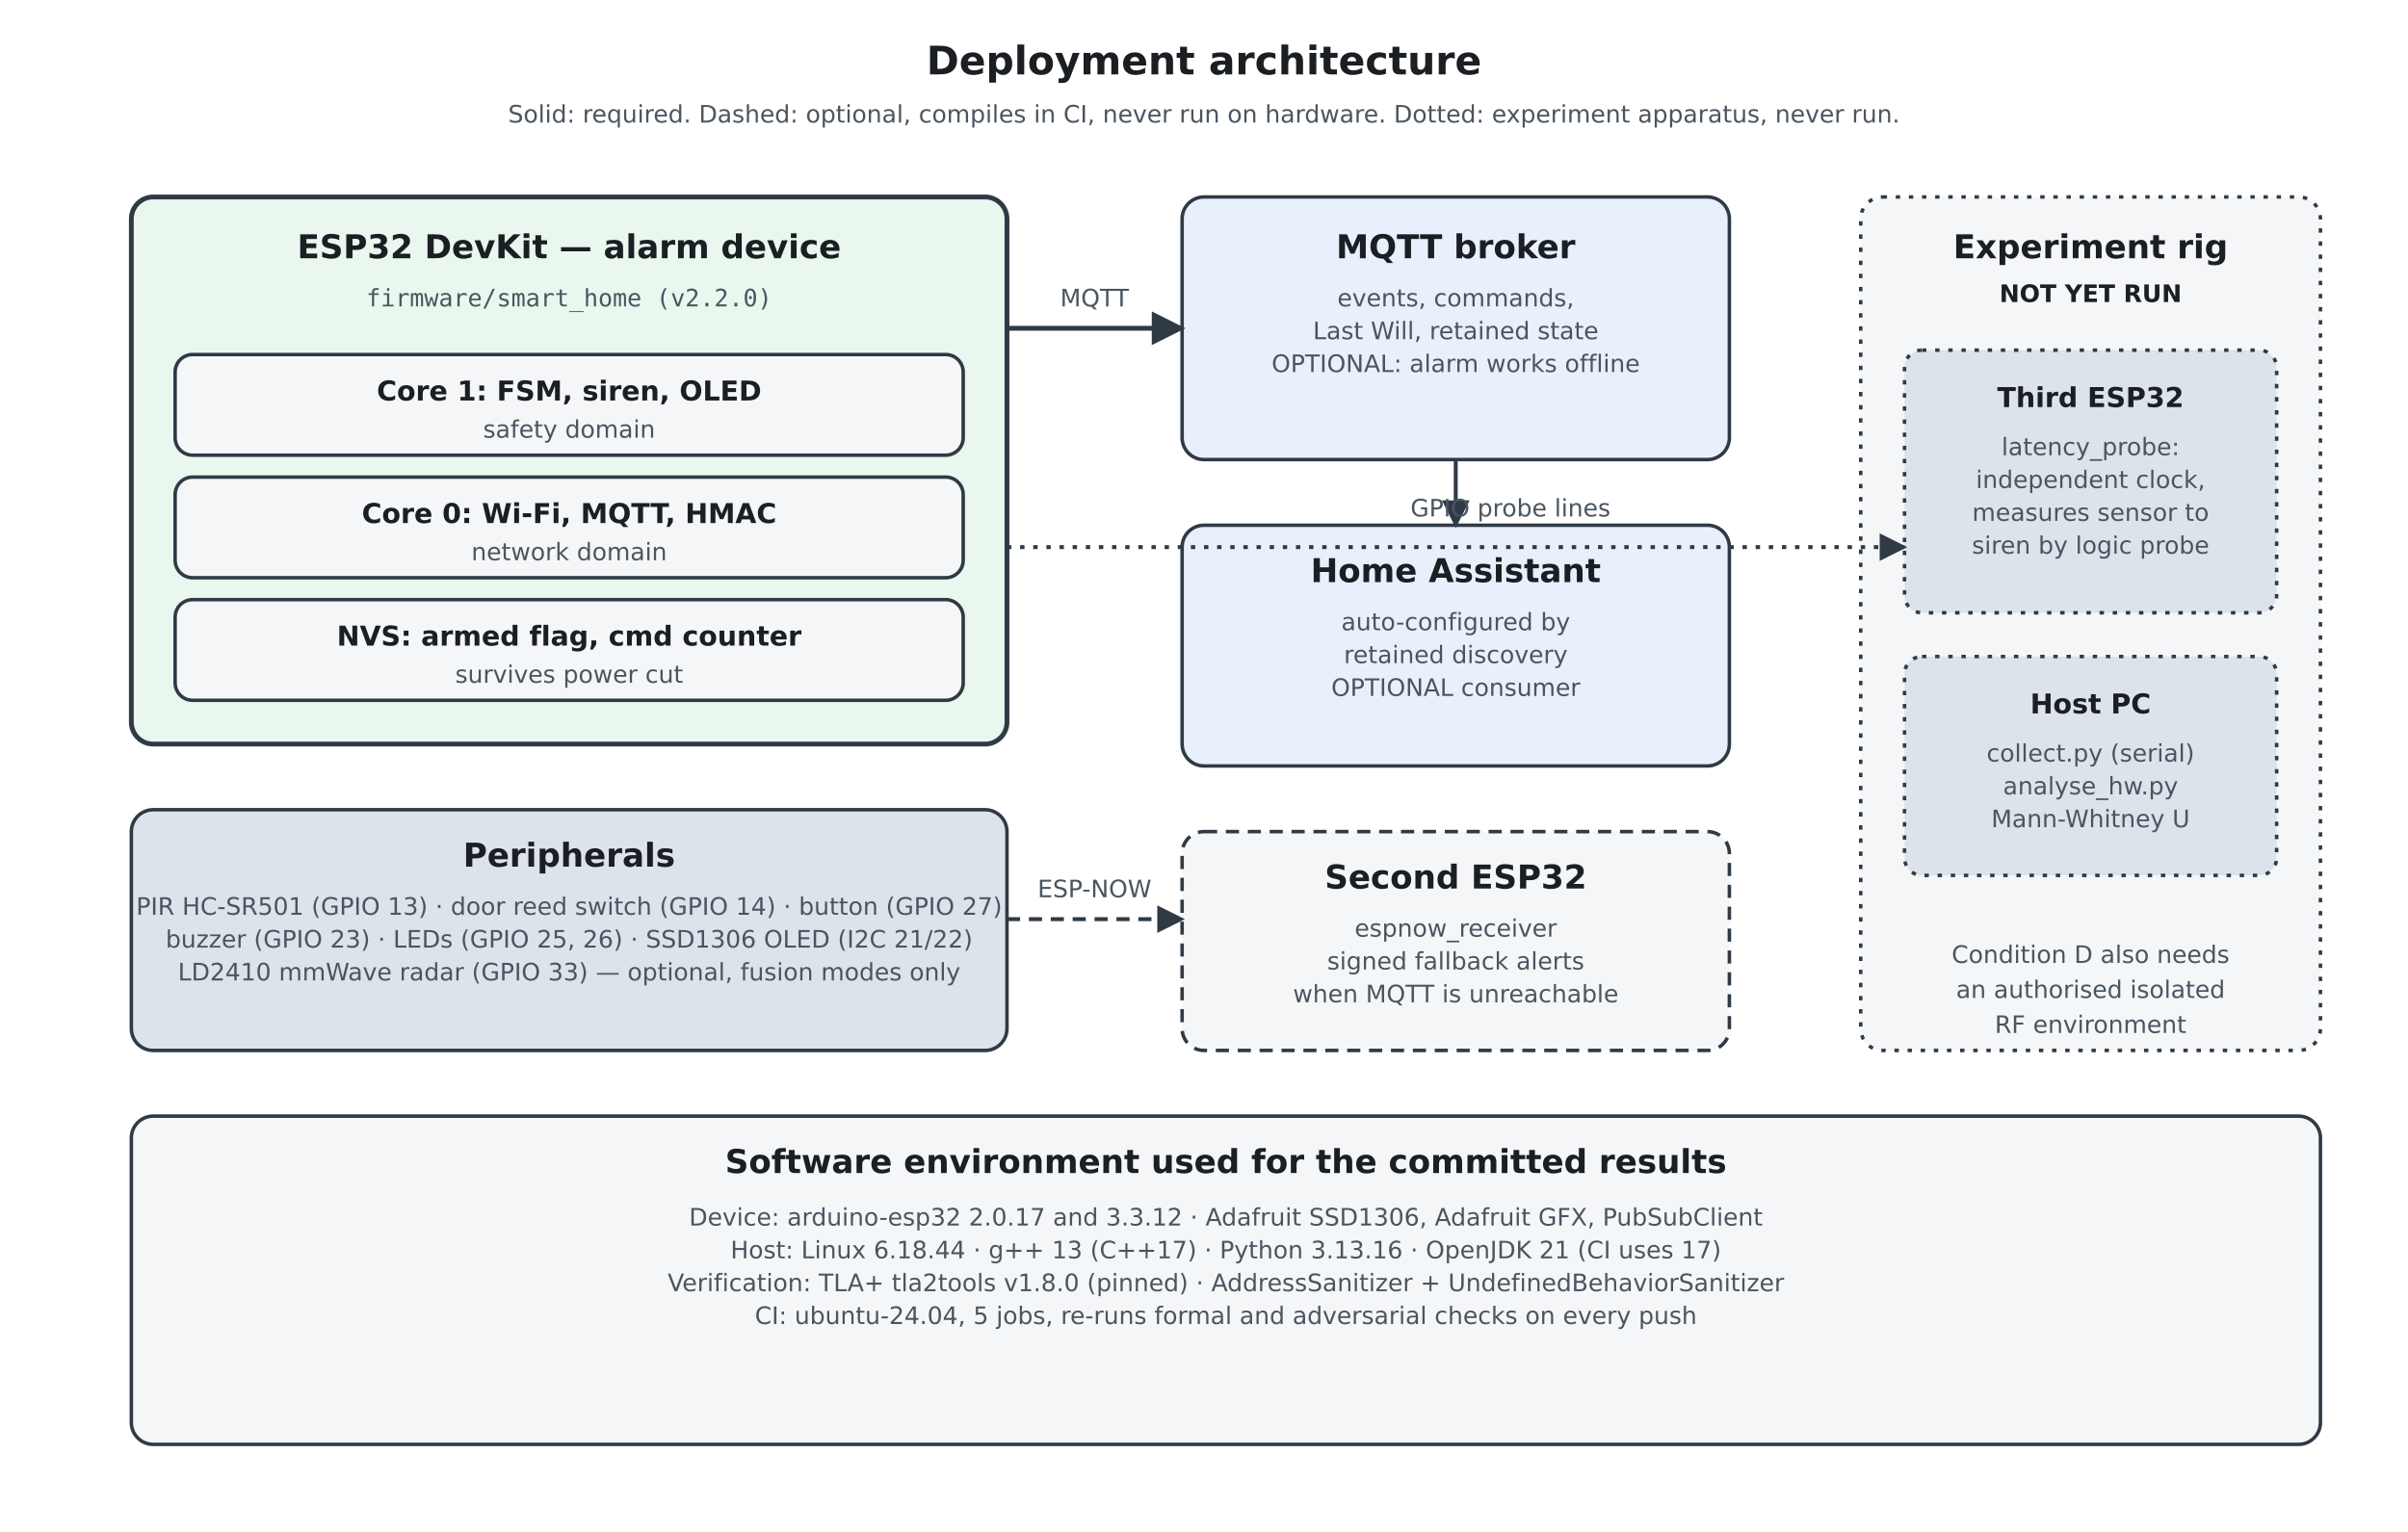
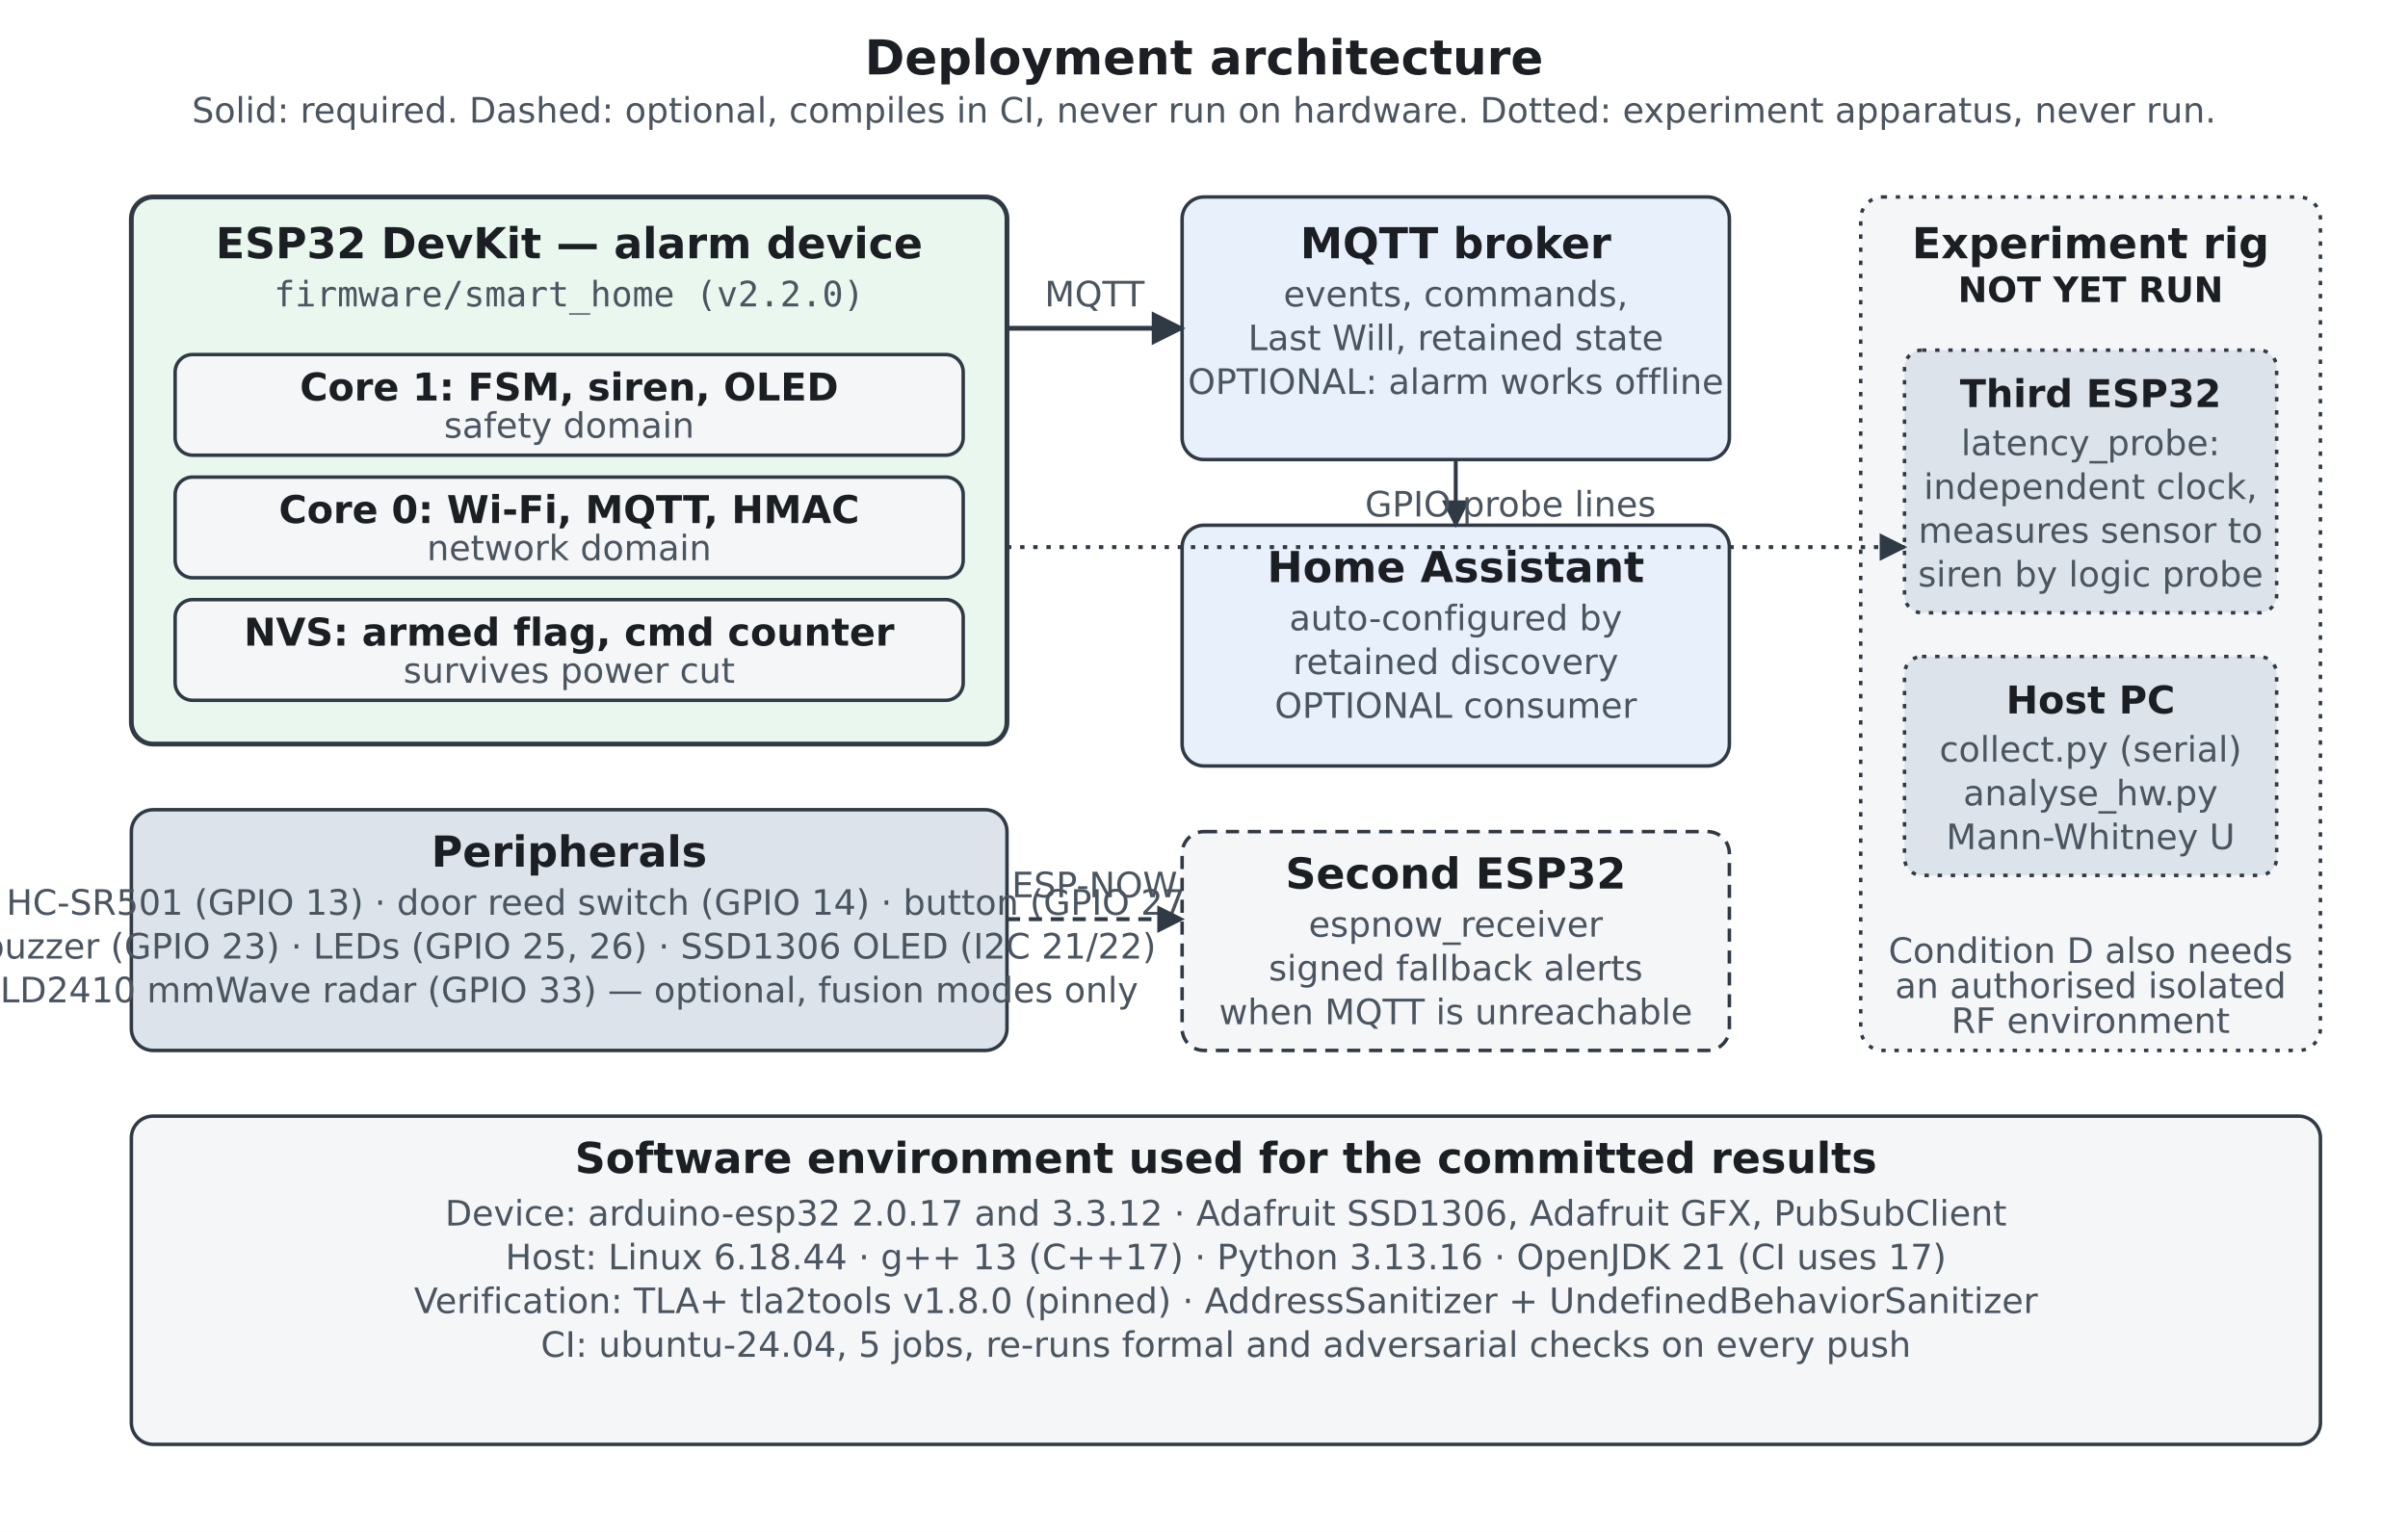
<svg xmlns="http://www.w3.org/2000/svg" width="1100" height="700" viewBox="0 0 1100 700" font-family="DejaVu Sans, Arial, Helvetica, sans-serif">
  <rect width="100%" height="100%" fill="#FFFFFF" />
  <defs>
    <marker id="arr" viewBox="0 0 10 10" refX="9" refY="5" markerWidth="7" markerHeight="7" orient="auto">
      <path d="M0 0 L10 5 L0 10 z" fill="#2F3A45" />
    </marker>
  </defs>
-   <text x="550" y="34" font-size="18" font-family="DejaVu Sans, Arial, Helvetica, sans-serif" text-anchor="middle" fill="#1B1F23" font-weight="bold">Deployment architecture</text>
-   <text x="550" y="56" font-size="11" font-family="DejaVu Sans, Arial, Helvetica, sans-serif" text-anchor="middle" fill="#4A5560">Solid: required. Dashed: optional, compiles in CI, never run on hardware. Dotted: experiment apparatus, never run.</text>
+   <text x="550" y="34" font-size="22" font-family="DejaVu Sans, Arial, Helvetica, sans-serif" text-anchor="middle" fill="#1B1F23" font-weight="bold">Deployment architecture</text>
+   <text x="550" y="56" font-size="16" font-family="DejaVu Sans, Arial, Helvetica, sans-serif" text-anchor="middle" fill="#4A5560">Solid: required. Dashed: optional, compiles in CI, never run on hardware. Dotted: experiment apparatus, never run.</text>
  <rect x="60" y="90" width="400" height="250" rx="10" fill="#E9F7EF" stroke="#2F3A45" stroke-width="2.2" />
-   <text x="260" y="118" font-size="15" font-family="DejaVu Sans, Arial, Helvetica, sans-serif" text-anchor="middle" fill="#1B1F23" font-weight="bold">ESP32 DevKit  —  alarm device</text>
-   <text x="260" y="140" font-size="11" font-family="&quot;DejaVu Sans Mono&quot;, monospace" text-anchor="middle" fill="#4A5560">firmware/smart_home  (v2.2.0)</text>
+   <text x="260" y="118" font-size="19.5" font-family="DejaVu Sans, Arial, Helvetica, sans-serif" text-anchor="middle" fill="#1B1F23" font-weight="bold">ESP32 DevKit  —  alarm device</text>
+   <text x="260" y="140" font-size="16" font-family="&quot;DejaVu Sans Mono&quot;, monospace" text-anchor="middle" fill="#4A5560">firmware/smart_home  (v2.2.0)</text>
  <rect x="80" y="162" width="360" height="46" rx="8" fill="#F4F6F8" stroke="#2F3A45" stroke-width="1.6" />
-   <text x="260" y="183" font-size="12.5" font-family="DejaVu Sans, Arial, Helvetica, sans-serif" text-anchor="middle" fill="#1B1F23" font-weight="bold">Core 1: FSM, siren, OLED</text>
-   <text x="260" y="200" font-size="11" font-family="DejaVu Sans, Arial, Helvetica, sans-serif" text-anchor="middle" fill="#4A5560">safety domain</text>
+   <text x="260" y="183" font-size="17.5" font-family="DejaVu Sans, Arial, Helvetica, sans-serif" text-anchor="middle" fill="#1B1F23" font-weight="bold">Core 1: FSM, siren, OLED</text>
+   <text x="260" y="200" font-size="16" font-family="DejaVu Sans, Arial, Helvetica, sans-serif" text-anchor="middle" fill="#4A5560">safety domain</text>
  <rect x="80" y="218" width="360" height="46" rx="8" fill="#F4F6F8" stroke="#2F3A45" stroke-width="1.6" />
-   <text x="260" y="239" font-size="12.5" font-family="DejaVu Sans, Arial, Helvetica, sans-serif" text-anchor="middle" fill="#1B1F23" font-weight="bold">Core 0: Wi-Fi, MQTT, HMAC</text>
-   <text x="260" y="256" font-size="11" font-family="DejaVu Sans, Arial, Helvetica, sans-serif" text-anchor="middle" fill="#4A5560">network domain</text>
+   <text x="260" y="239" font-size="17.5" font-family="DejaVu Sans, Arial, Helvetica, sans-serif" text-anchor="middle" fill="#1B1F23" font-weight="bold">Core 0: Wi-Fi, MQTT, HMAC</text>
+   <text x="260" y="256" font-size="16" font-family="DejaVu Sans, Arial, Helvetica, sans-serif" text-anchor="middle" fill="#4A5560">network domain</text>
  <rect x="80" y="274" width="360" height="46" rx="8" fill="#F4F6F8" stroke="#2F3A45" stroke-width="1.6" />
-   <text x="260" y="295" font-size="12.5" font-family="DejaVu Sans, Arial, Helvetica, sans-serif" text-anchor="middle" fill="#1B1F23" font-weight="bold">NVS: armed flag, cmd counter</text>
-   <text x="260" y="312" font-size="11" font-family="DejaVu Sans, Arial, Helvetica, sans-serif" text-anchor="middle" fill="#4A5560">survives power cut</text>
+   <text x="260" y="295" font-size="17.5" font-family="DejaVu Sans, Arial, Helvetica, sans-serif" text-anchor="middle" fill="#1B1F23" font-weight="bold">NVS: armed flag, cmd counter</text>
+   <text x="260" y="312" font-size="16" font-family="DejaVu Sans, Arial, Helvetica, sans-serif" text-anchor="middle" fill="#4A5560">survives power cut</text>
  <rect x="60" y="370" width="400" height="110" rx="10" fill="#DCE3EA" stroke="#2F3A45" stroke-width="1.6" />
-   <text x="260" y="396" font-size="15" font-family="DejaVu Sans, Arial, Helvetica, sans-serif" text-anchor="middle" fill="#1B1F23" font-weight="bold">Peripherals</text>
-   <text x="260" y="418" font-size="11" font-family="DejaVu Sans, Arial, Helvetica, sans-serif" text-anchor="middle" fill="#4A5560">PIR HC-SR501 (GPIO 13)  ·  door reed switch (GPIO 14)  ·  button (GPIO 27)</text>
-   <text x="260" y="433" font-size="11" font-family="DejaVu Sans, Arial, Helvetica, sans-serif" text-anchor="middle" fill="#4A5560">buzzer (GPIO 23)  ·  LEDs (GPIO 25, 26)  ·  SSD1306 OLED (I2C 21/22)</text>
-   <text x="260" y="448" font-size="11" font-family="DejaVu Sans, Arial, Helvetica, sans-serif" text-anchor="middle" fill="#4A5560">LD2410 mmWave radar (GPIO 33) — optional, fusion modes only</text>
+   <text x="260" y="396" font-size="19.5" font-family="DejaVu Sans, Arial, Helvetica, sans-serif" text-anchor="middle" fill="#1B1F23" font-weight="bold">Peripherals</text>
+   <text x="260" y="418" font-size="16" font-family="DejaVu Sans, Arial, Helvetica, sans-serif" text-anchor="middle" fill="#4A5560">PIR HC-SR501 (GPIO 13)  ·  door reed switch (GPIO 14)  ·  button (GPIO 27)</text>
+   <text x="260" y="438" font-size="16" font-family="DejaVu Sans, Arial, Helvetica, sans-serif" text-anchor="middle" fill="#4A5560">buzzer (GPIO 23)  ·  LEDs (GPIO 25, 26)  ·  SSD1306 OLED (I2C 21/22)</text>
+   <text x="260" y="458" font-size="16" font-family="DejaVu Sans, Arial, Helvetica, sans-serif" text-anchor="middle" fill="#4A5560">LD2410 mmWave radar (GPIO 33) — optional, fusion modes only</text>
  <rect x="540" y="90" width="250" height="120" rx="10" fill="#E8F1FB" stroke="#2F3A45" stroke-width="1.6" />
-   <text x="665" y="118" font-size="15" font-family="DejaVu Sans, Arial, Helvetica, sans-serif" text-anchor="middle" fill="#1B1F23" font-weight="bold">MQTT broker</text>
-   <text x="665" y="140" font-size="11" font-family="DejaVu Sans, Arial, Helvetica, sans-serif" text-anchor="middle" fill="#4A5560">events, commands,</text>
-   <text x="665" y="155" font-size="11" font-family="DejaVu Sans, Arial, Helvetica, sans-serif" text-anchor="middle" fill="#4A5560">Last Will, retained state</text>
-   <text x="665" y="170" font-size="11" font-family="DejaVu Sans, Arial, Helvetica, sans-serif" text-anchor="middle" fill="#4A5560">OPTIONAL: alarm works offline</text>
+   <text x="665" y="118" font-size="19.5" font-family="DejaVu Sans, Arial, Helvetica, sans-serif" text-anchor="middle" fill="#1B1F23" font-weight="bold">MQTT broker</text>
+   <text x="665" y="140" font-size="16" font-family="DejaVu Sans, Arial, Helvetica, sans-serif" text-anchor="middle" fill="#4A5560">events, commands,</text>
+   <text x="665" y="160" font-size="16" font-family="DejaVu Sans, Arial, Helvetica, sans-serif" text-anchor="middle" fill="#4A5560">Last Will, retained state</text>
+   <text x="665" y="180" font-size="16" font-family="DejaVu Sans, Arial, Helvetica, sans-serif" text-anchor="middle" fill="#4A5560">OPTIONAL: alarm works offline</text>
  <rect x="540" y="240" width="250" height="110" rx="10" fill="#E8F1FB" stroke="#2F3A45" stroke-width="1.6" />
-   <text x="665" y="266" font-size="15" font-family="DejaVu Sans, Arial, Helvetica, sans-serif" text-anchor="middle" fill="#1B1F23" font-weight="bold">Home Assistant</text>
-   <text x="665" y="288" font-size="11" font-family="DejaVu Sans, Arial, Helvetica, sans-serif" text-anchor="middle" fill="#4A5560">auto-configured by</text>
-   <text x="665" y="303" font-size="11" font-family="DejaVu Sans, Arial, Helvetica, sans-serif" text-anchor="middle" fill="#4A5560">retained discovery</text>
-   <text x="665" y="318" font-size="11" font-family="DejaVu Sans, Arial, Helvetica, sans-serif" text-anchor="middle" fill="#4A5560">OPTIONAL consumer</text>
+   <text x="665" y="266" font-size="19.5" font-family="DejaVu Sans, Arial, Helvetica, sans-serif" text-anchor="middle" fill="#1B1F23" font-weight="bold">Home Assistant</text>
+   <text x="665" y="288" font-size="16" font-family="DejaVu Sans, Arial, Helvetica, sans-serif" text-anchor="middle" fill="#4A5560">auto-configured by</text>
+   <text x="665" y="308" font-size="16" font-family="DejaVu Sans, Arial, Helvetica, sans-serif" text-anchor="middle" fill="#4A5560">retained discovery</text>
+   <text x="665" y="328" font-size="16" font-family="DejaVu Sans, Arial, Helvetica, sans-serif" text-anchor="middle" fill="#4A5560">OPTIONAL consumer</text>
  <rect x="540" y="380" width="250" height="100" rx="10" fill="#F4F6F8" stroke="#2F3A45" stroke-width="1.6" stroke-dasharray="6 4" />
-   <text x="665" y="406" font-size="15" font-family="DejaVu Sans, Arial, Helvetica, sans-serif" text-anchor="middle" fill="#1B1F23" font-weight="bold">Second ESP32</text>
-   <text x="665" y="428" font-size="11" font-family="DejaVu Sans, Arial, Helvetica, sans-serif" text-anchor="middle" fill="#4A5560">espnow_receiver</text>
-   <text x="665" y="443" font-size="11" font-family="DejaVu Sans, Arial, Helvetica, sans-serif" text-anchor="middle" fill="#4A5560">signed fallback alerts</text>
-   <text x="665" y="458" font-size="11" font-family="DejaVu Sans, Arial, Helvetica, sans-serif" text-anchor="middle" fill="#4A5560">when MQTT is unreachable</text>
+   <text x="665" y="406" font-size="19.5" font-family="DejaVu Sans, Arial, Helvetica, sans-serif" text-anchor="middle" fill="#1B1F23" font-weight="bold">Second ESP32</text>
+   <text x="665" y="428" font-size="16" font-family="DejaVu Sans, Arial, Helvetica, sans-serif" text-anchor="middle" fill="#4A5560">espnow_receiver</text>
+   <text x="665" y="448" font-size="16" font-family="DejaVu Sans, Arial, Helvetica, sans-serif" text-anchor="middle" fill="#4A5560">signed fallback alerts</text>
+   <text x="665" y="468" font-size="16" font-family="DejaVu Sans, Arial, Helvetica, sans-serif" text-anchor="middle" fill="#4A5560">when MQTT is unreachable</text>
  <rect x="850" y="90" width="210" height="390" rx="10" fill="#F4F6F8" stroke="#2F3A45" stroke-width="1.6" stroke-dasharray="2 4" />
-   <text x="955" y="118" font-size="15" font-family="DejaVu Sans, Arial, Helvetica, sans-serif" text-anchor="middle" fill="#1B1F23" font-weight="bold">Experiment rig</text>
-   <text x="955" y="138" font-size="11" font-family="DejaVu Sans, Arial, Helvetica, sans-serif" text-anchor="middle" fill="#1B1F23" font-weight="bold">NOT YET RUN</text>
+   <text x="955" y="118" font-size="19.5" font-family="DejaVu Sans, Arial, Helvetica, sans-serif" text-anchor="middle" fill="#1B1F23" font-weight="bold">Experiment rig</text>
+   <text x="955" y="138" font-size="16" font-family="DejaVu Sans, Arial, Helvetica, sans-serif" text-anchor="middle" fill="#1B1F23" font-weight="bold">NOT YET RUN</text>
  <rect x="870" y="160" width="170" height="120" rx="8" fill="#DCE3EA" stroke="#2F3A45" stroke-width="1.6" stroke-dasharray="2 4" />
-   <text x="955" y="186" font-size="12.5" font-family="DejaVu Sans, Arial, Helvetica, sans-serif" text-anchor="middle" fill="#1B1F23" font-weight="bold">Third ESP32</text>
-   <text x="955" y="208" font-size="11" font-family="DejaVu Sans, Arial, Helvetica, sans-serif" text-anchor="middle" fill="#4A5560">latency_probe:</text>
-   <text x="955" y="223" font-size="11" font-family="DejaVu Sans, Arial, Helvetica, sans-serif" text-anchor="middle" fill="#4A5560">independent clock,</text>
-   <text x="955" y="238" font-size="11" font-family="DejaVu Sans, Arial, Helvetica, sans-serif" text-anchor="middle" fill="#4A5560">measures sensor to</text>
-   <text x="955" y="253" font-size="11" font-family="DejaVu Sans, Arial, Helvetica, sans-serif" text-anchor="middle" fill="#4A5560">siren by logic probe</text>
+   <text x="955" y="186" font-size="17.5" font-family="DejaVu Sans, Arial, Helvetica, sans-serif" text-anchor="middle" fill="#1B1F23" font-weight="bold">Third ESP32</text>
+   <text x="955" y="208" font-size="16" font-family="DejaVu Sans, Arial, Helvetica, sans-serif" text-anchor="middle" fill="#4A5560">latency_probe:</text>
+   <text x="955" y="228" font-size="16" font-family="DejaVu Sans, Arial, Helvetica, sans-serif" text-anchor="middle" fill="#4A5560">independent clock,</text>
+   <text x="955" y="248" font-size="16" font-family="DejaVu Sans, Arial, Helvetica, sans-serif" text-anchor="middle" fill="#4A5560">measures sensor to</text>
+   <text x="955" y="268" font-size="16" font-family="DejaVu Sans, Arial, Helvetica, sans-serif" text-anchor="middle" fill="#4A5560">siren by logic probe</text>
  <rect x="870" y="300" width="170" height="100" rx="8" fill="#DCE3EA" stroke="#2F3A45" stroke-width="1.6" stroke-dasharray="2 4" />
-   <text x="955" y="326" font-size="12.5" font-family="DejaVu Sans, Arial, Helvetica, sans-serif" text-anchor="middle" fill="#1B1F23" font-weight="bold">Host PC</text>
-   <text x="955" y="348" font-size="11" font-family="DejaVu Sans, Arial, Helvetica, sans-serif" text-anchor="middle" fill="#4A5560">collect.py (serial)</text>
-   <text x="955" y="363" font-size="11" font-family="DejaVu Sans, Arial, Helvetica, sans-serif" text-anchor="middle" fill="#4A5560">analyse_hw.py</text>
-   <text x="955" y="378" font-size="11" font-family="DejaVu Sans, Arial, Helvetica, sans-serif" text-anchor="middle" fill="#4A5560">Mann-Whitney U</text>
-   <text x="955" y="440" font-size="11" font-family="DejaVu Sans, Arial, Helvetica, sans-serif" text-anchor="middle" fill="#4A5560">Condition D also needs</text>
-   <text x="955" y="456" font-size="11" font-family="DejaVu Sans, Arial, Helvetica, sans-serif" text-anchor="middle" fill="#4A5560">an authorised isolated</text>
-   <text x="955" y="472" font-size="11" font-family="DejaVu Sans, Arial, Helvetica, sans-serif" text-anchor="middle" fill="#4A5560">RF environment</text>
+   <text x="955" y="326" font-size="17.5" font-family="DejaVu Sans, Arial, Helvetica, sans-serif" text-anchor="middle" fill="#1B1F23" font-weight="bold">Host PC</text>
+   <text x="955" y="348" font-size="16" font-family="DejaVu Sans, Arial, Helvetica, sans-serif" text-anchor="middle" fill="#4A5560">collect.py (serial)</text>
+   <text x="955" y="368" font-size="16" font-family="DejaVu Sans, Arial, Helvetica, sans-serif" text-anchor="middle" fill="#4A5560">analyse_hw.py</text>
+   <text x="955" y="388" font-size="16" font-family="DejaVu Sans, Arial, Helvetica, sans-serif" text-anchor="middle" fill="#4A5560">Mann-Whitney U</text>
+   <text x="955" y="440" font-size="16" font-family="DejaVu Sans, Arial, Helvetica, sans-serif" text-anchor="middle" fill="#4A5560">Condition D also needs</text>
+   <text x="955" y="456" font-size="16" font-family="DejaVu Sans, Arial, Helvetica, sans-serif" text-anchor="middle" fill="#4A5560">an authorised isolated</text>
+   <text x="955" y="472" font-size="16" font-family="DejaVu Sans, Arial, Helvetica, sans-serif" text-anchor="middle" fill="#4A5560">RF environment</text>
  <path d="M460 150 L540 150" fill="none" stroke="#2F3A45" stroke-width="2.2" marker-end="url(#arr)" />
-   <text x="500" y="140" font-size="11" font-family="DejaVu Sans, Arial, Helvetica, sans-serif" text-anchor="middle" fill="#4A5560">MQTT</text>
+   <text x="500" y="140" font-size="16" font-family="DejaVu Sans, Arial, Helvetica, sans-serif" text-anchor="middle" fill="#4A5560">MQTT</text>
  <path d="M665 210 L665 240" fill="none" stroke="#2F3A45" stroke-width="1.8" marker-end="url(#arr)" />
  <path d="M460 420 L540 420" fill="none" stroke="#2F3A45" stroke-width="1.8" stroke-dasharray="6 4" marker-end="url(#arr)" />
-   <text x="500" y="410" font-size="11" font-family="DejaVu Sans, Arial, Helvetica, sans-serif" text-anchor="middle" fill="#4A5560">ESP-NOW</text>
+   <text x="500" y="410" font-size="16" font-family="DejaVu Sans, Arial, Helvetica, sans-serif" text-anchor="middle" fill="#4A5560">ESP-NOW</text>
  <path d="M460 250 L870 250" fill="none" stroke="#2F3A45" stroke-width="1.8" stroke-dasharray="2 4" marker-end="url(#arr)" />
-   <text x="690" y="236" font-size="11" font-family="DejaVu Sans, Arial, Helvetica, sans-serif" text-anchor="middle" fill="#4A5560">GPIO probe lines</text>
+   <text x="690" y="236" font-size="16" font-family="DejaVu Sans, Arial, Helvetica, sans-serif" text-anchor="middle" fill="#4A5560">GPIO probe lines</text>
  <rect x="60" y="510" width="1000" height="150" rx="10" fill="#F4F6F8" stroke="#2F3A45" stroke-width="1.6" />
-   <text x="560" y="536" font-size="15" font-family="DejaVu Sans, Arial, Helvetica, sans-serif" text-anchor="middle" fill="#1B1F23" font-weight="bold">Software environment used for the committed results</text>
-   <text x="560" y="560" font-size="11" font-family="DejaVu Sans, Arial, Helvetica, sans-serif" text-anchor="middle" fill="#4A5560">Device: arduino-esp32 2.0.17 and 3.3.12  ·  Adafruit SSD1306, Adafruit GFX, PubSubClient</text>
-   <text x="560" y="575" font-size="11" font-family="DejaVu Sans, Arial, Helvetica, sans-serif" text-anchor="middle" fill="#4A5560">Host: Linux 6.18.44  ·  g++ 13 (C++17)  ·  Python 3.13.16  ·  OpenJDK 21 (CI uses 17)</text>
-   <text x="560" y="590" font-size="11" font-family="DejaVu Sans, Arial, Helvetica, sans-serif" text-anchor="middle" fill="#4A5560">Verification: TLA+ tla2tools v1.8.0 (pinned)  ·  AddressSanitizer + UndefinedBehaviorSanitizer</text>
-   <text x="560" y="605" font-size="11" font-family="DejaVu Sans, Arial, Helvetica, sans-serif" text-anchor="middle" fill="#4A5560">CI: ubuntu-24.04, 5 jobs, re-runs formal and adversarial checks on every push</text>
+   <text x="560" y="536" font-size="19.5" font-family="DejaVu Sans, Arial, Helvetica, sans-serif" text-anchor="middle" fill="#1B1F23" font-weight="bold">Software environment used for the committed results</text>
+   <text x="560" y="560" font-size="16" font-family="DejaVu Sans, Arial, Helvetica, sans-serif" text-anchor="middle" fill="#4A5560">Device: arduino-esp32 2.0.17 and 3.3.12  ·  Adafruit SSD1306, Adafruit GFX, PubSubClient</text>
+   <text x="560" y="580" font-size="16" font-family="DejaVu Sans, Arial, Helvetica, sans-serif" text-anchor="middle" fill="#4A5560">Host: Linux 6.18.44  ·  g++ 13 (C++17)  ·  Python 3.13.16  ·  OpenJDK 21 (CI uses 17)</text>
+   <text x="560" y="600" font-size="16" font-family="DejaVu Sans, Arial, Helvetica, sans-serif" text-anchor="middle" fill="#4A5560">Verification: TLA+ tla2tools v1.8.0 (pinned)  ·  AddressSanitizer + UndefinedBehaviorSanitizer</text>
+   <text x="560" y="620" font-size="16" font-family="DejaVu Sans, Arial, Helvetica, sans-serif" text-anchor="middle" fill="#4A5560">CI: ubuntu-24.04, 5 jobs, re-runs formal and adversarial checks on every push</text>
</svg>
